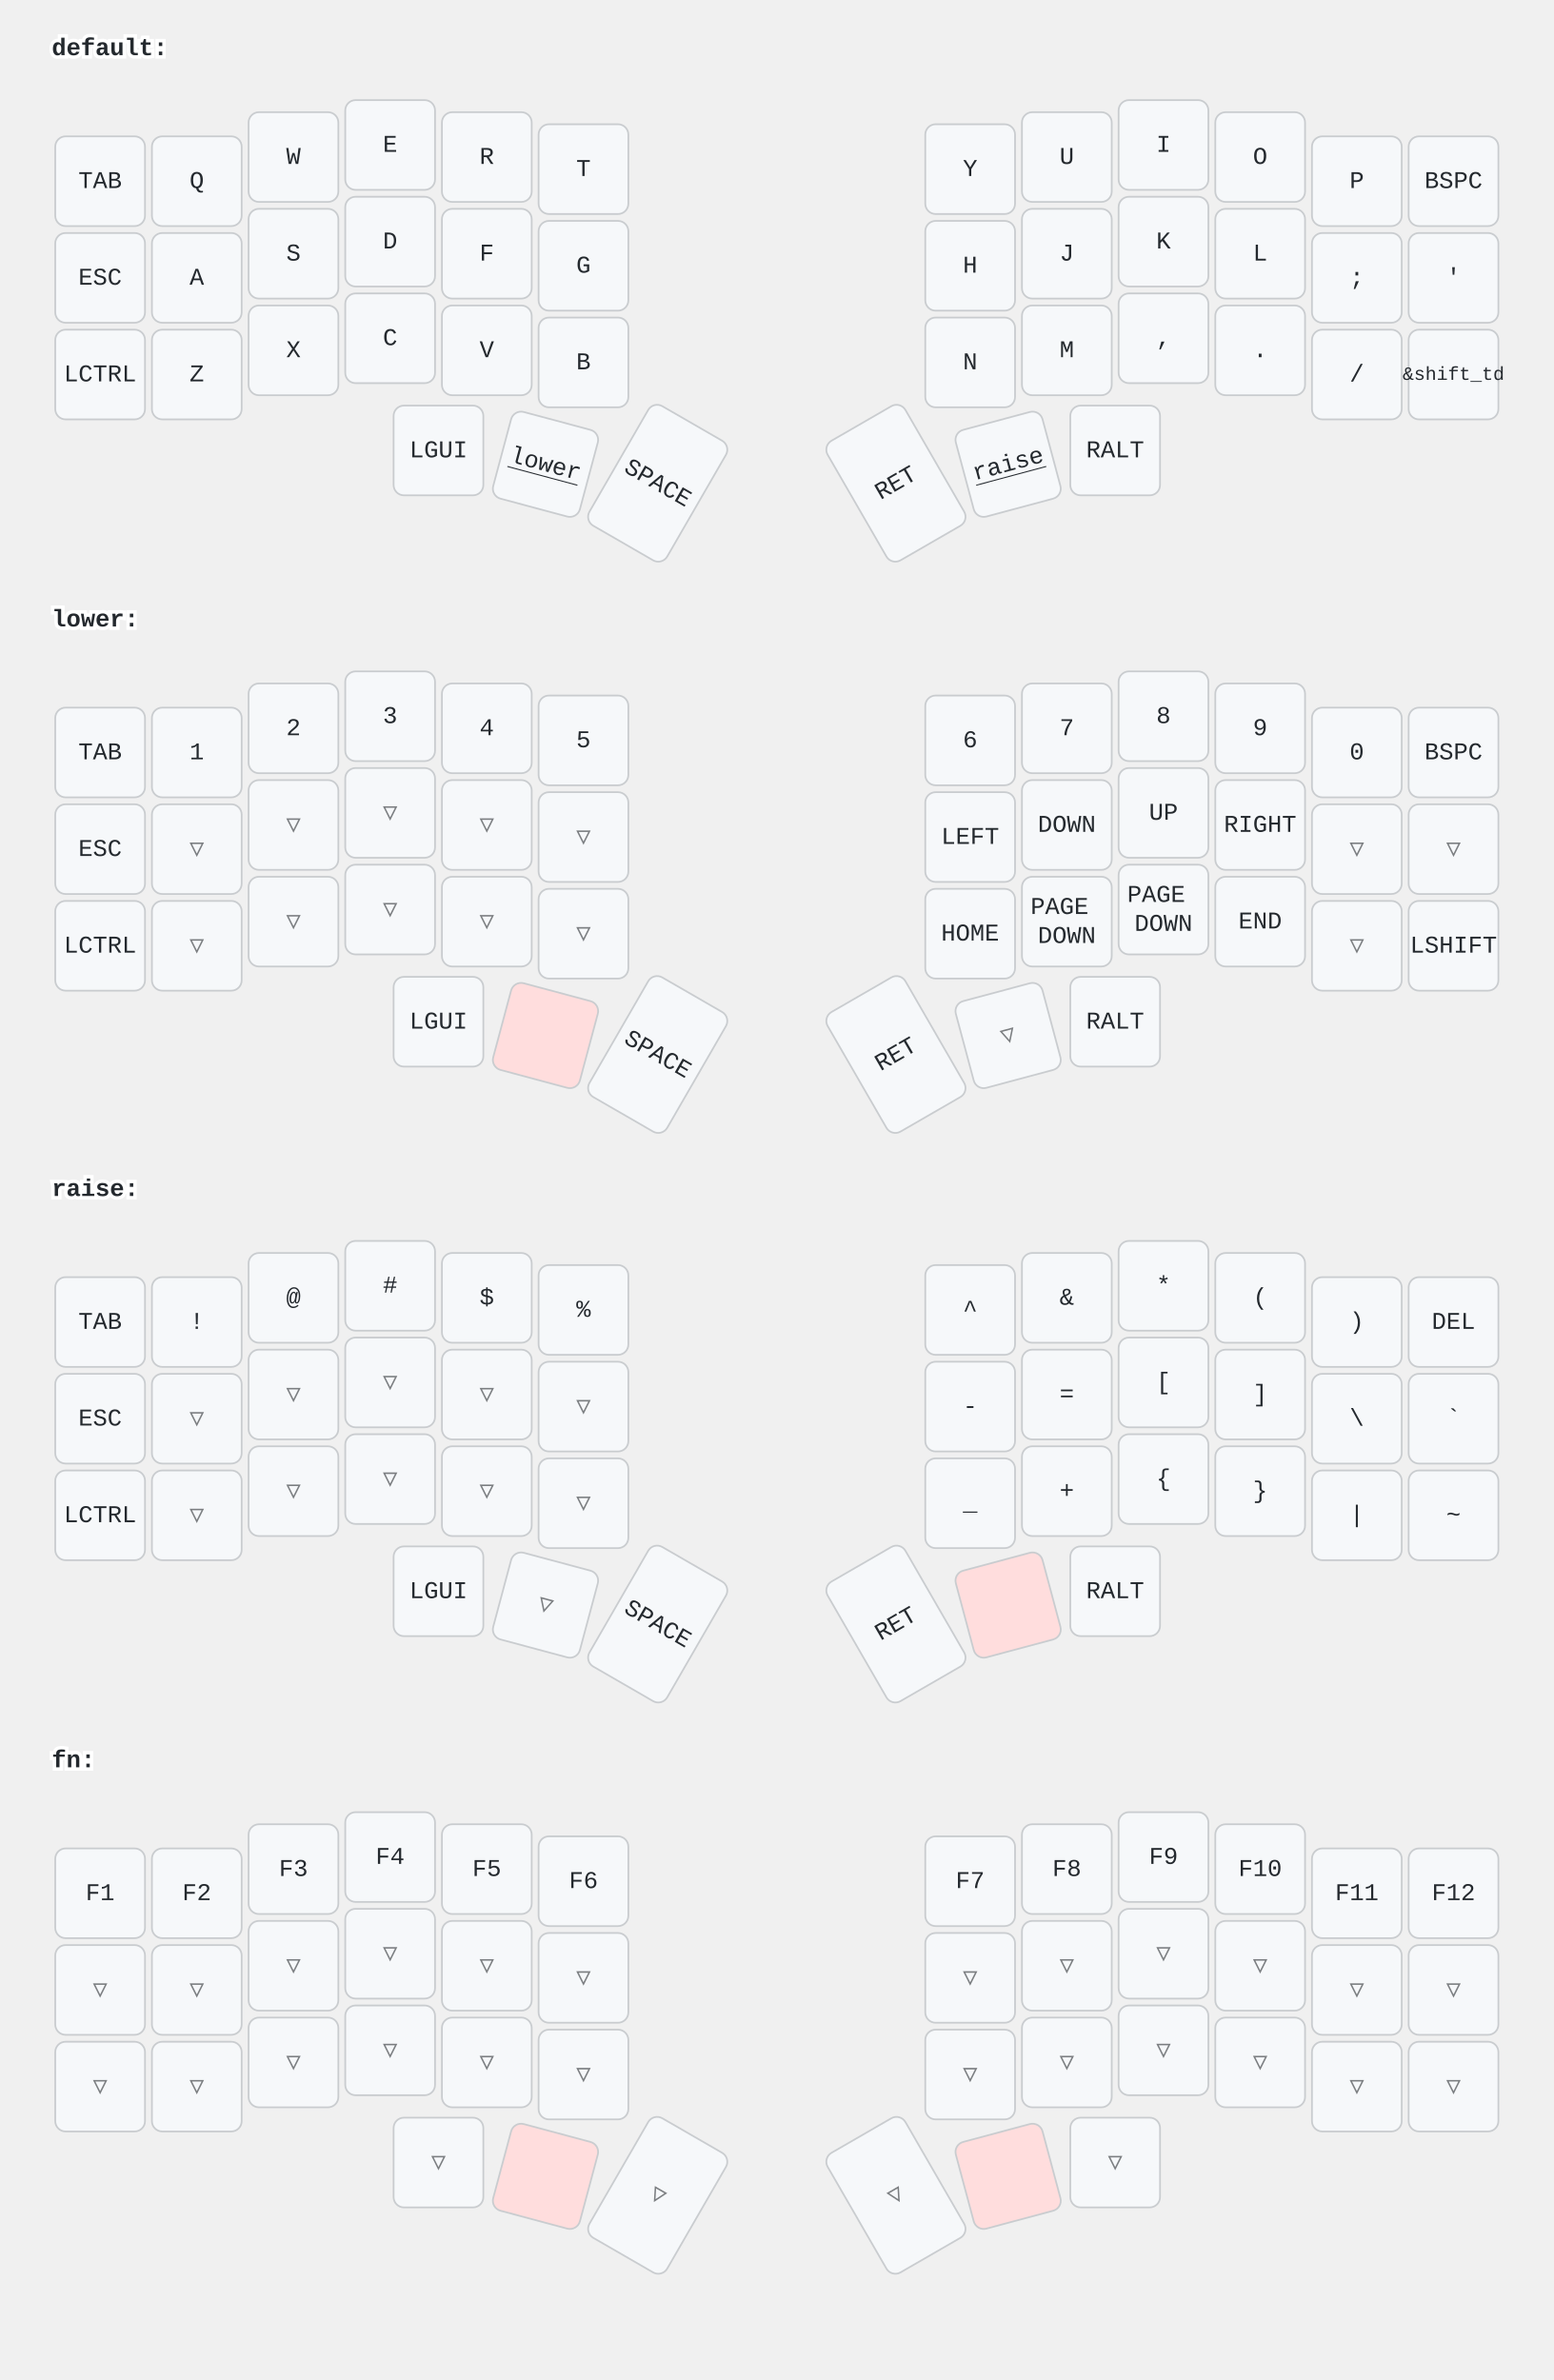
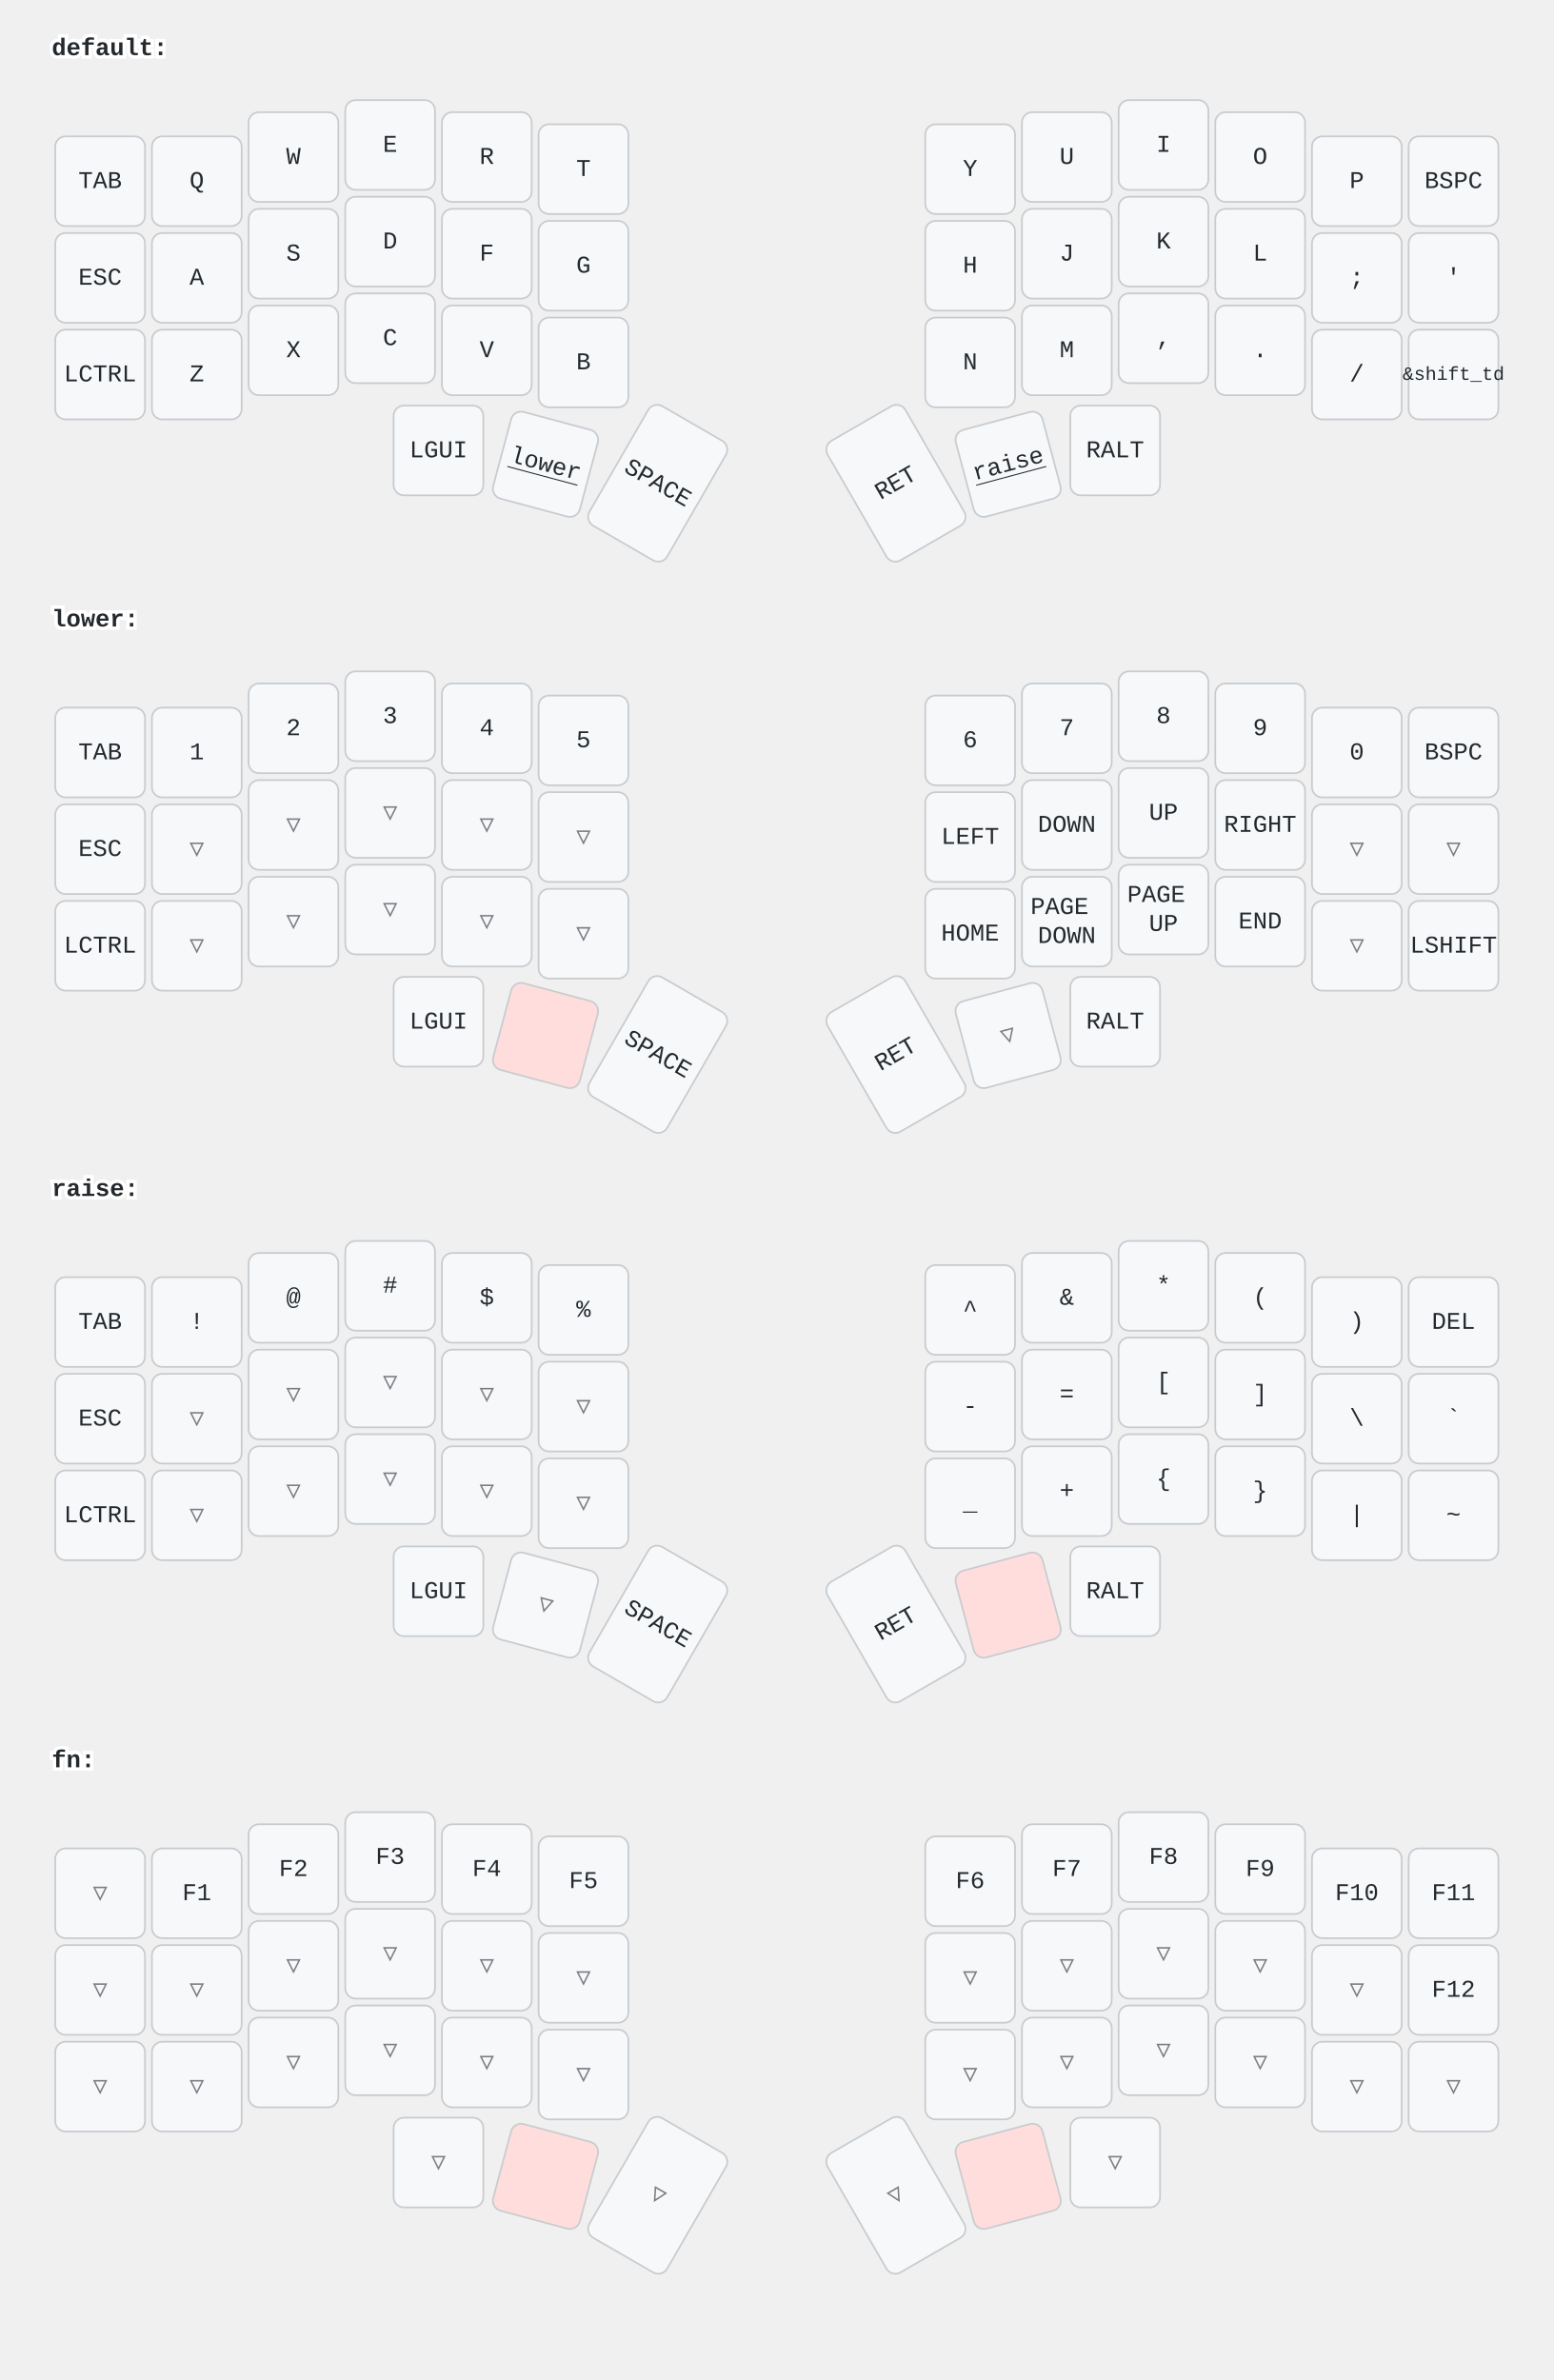
<svg xmlns="http://www.w3.org/2000/svg" width="900" height="1379" viewBox="0 0 900 1379" class="keymap">
  <style>/* inherit to force styles through use tags */
svg path {
    fill: inherit;
}

/* font and background color specifications */
svg.keymap {
    font-family: SFMono-Regular,Consolas,Liberation Mono,Menlo,monospace;
    font-size: 14px;
    font-kerning: normal;
    text-rendering: optimizeLegibility;
    fill: #24292e;
}

/* default key styling */
rect.key {
    fill: #f6f8fa;
}

rect.key, rect.combo {
    stroke: #c9cccf;
    stroke-width: 1;
}

/* default key side styling, only used is draw_key_sides is set */
rect.side {
    filter: brightness(90%);
}

/* color accent for combo boxes */
rect.combo, rect.combo-separate {
    fill: #cdf;
}

/* color accent for held keys */
rect.held, rect.combo.held {
    fill: #fdd;
}

/* color accent for ghost (optional) keys */
rect.ghost, rect.combo.ghost {
    stroke-dasharray: 4, 4;
    stroke-width: 2;
}

text {
    text-anchor: middle;
    dominant-baseline: middle;
}

/* styling for layer labels */
text.label {
    font-weight: bold;
    text-anchor: start;
    stroke: white;
    stroke-width: 4;
    paint-order: stroke;
}

/* styling for optional footer */
text.footer {
    text-anchor: end;
    dominant-baseline: auto;
    stroke: white;
    stroke-width: 4;
    paint-order: stroke;
}

/* styling for combo tap, and key non-tap label text */
text.combo, text.hold, text.shifted, text.left, text.right {
    font-size: 11px;
}

text.hold {
    text-anchor: middle;
    dominant-baseline: auto;
}

text.shifted {
    text-anchor: middle;
    dominant-baseline: hanging;
}

text.left {
    text-anchor: start;
}

text.right {
    text-anchor: end;
}

text.layer-activator {
    text-decoration: underline;
}

/* styling for hold/shifted label text in combo box */
text.combo.hold, text.combo.shifted, text.combo.left, text.combo.right {
    font-size: 8px;
}

/* lighter symbol for transparent keys */
text.trans {
    fill: #7b7e81;
}

/* styling for combo dendrons */
path.combo {
    stroke-width: 1;
    stroke: gray;
    fill: none;
}

/* Start Tabler Icons Cleanup */
/* cannot use height/width with glyphs */
.icon-tabler &gt; path {
    fill: inherit;
    stroke: inherit;
    stroke-width: 2;
}
/* hide tabler's default box */
.icon-tabler &gt; path[stroke="none"][fill="none"] {
    visibility: hidden;
}
/* End Tabler Icons Cleanup */
</style>
  <g transform="translate(30, 0)" class="layer-default">
    <text x="0" y="28" class="label" id="default">default:</text>
    <g transform="translate(0, 56)">
      <g transform="translate(28, 49)" class="key keypos-0">
        <rect rx="6" ry="6" x="-26" y="-26" width="52" height="52" class="key" />
        <text x="0" y="0" class="key tap">TAB</text>
      </g>
      <g transform="translate(84, 49)" class="key keypos-1">
        <rect rx="6" ry="6" x="-26" y="-26" width="52" height="52" class="key" />
        <text x="0" y="0" class="key tap">Q</text>
      </g>
      <g transform="translate(140, 35)" class="key keypos-2">
        <rect rx="6" ry="6" x="-26" y="-26" width="52" height="52" class="key" />
        <text x="0" y="0" class="key tap">W</text>
      </g>
      <g transform="translate(196, 28)" class="key keypos-3">
        <rect rx="6" ry="6" x="-26" y="-26" width="52" height="52" class="key" />
        <text x="0" y="0" class="key tap">E</text>
      </g>
      <g transform="translate(252, 35)" class="key keypos-4">
        <rect rx="6" ry="6" x="-26" y="-26" width="52" height="52" class="key" />
        <text x="0" y="0" class="key tap">R</text>
      </g>
      <g transform="translate(308, 42)" class="key keypos-5">
        <rect rx="6" ry="6" x="-26" y="-26" width="52" height="52" class="key" />
        <text x="0" y="0" class="key tap">T</text>
      </g>
      <g transform="translate(532, 42)" class="key keypos-6">
        <rect rx="6" ry="6" x="-26" y="-26" width="52" height="52" class="key" />
        <text x="0" y="0" class="key tap">Y</text>
      </g>
      <g transform="translate(588, 35)" class="key keypos-7">
        <rect rx="6" ry="6" x="-26" y="-26" width="52" height="52" class="key" />
        <text x="0" y="0" class="key tap">U</text>
      </g>
      <g transform="translate(644, 28)" class="key keypos-8">
        <rect rx="6" ry="6" x="-26" y="-26" width="52" height="52" class="key" />
        <text x="0" y="0" class="key tap">I</text>
      </g>
      <g transform="translate(700, 35)" class="key keypos-9">
        <rect rx="6" ry="6" x="-26" y="-26" width="52" height="52" class="key" />
        <text x="0" y="0" class="key tap">O</text>
      </g>
      <g transform="translate(756, 49)" class="key keypos-10">
        <rect rx="6" ry="6" x="-26" y="-26" width="52" height="52" class="key" />
        <text x="0" y="0" class="key tap">P</text>
      </g>
      <g transform="translate(812, 49)" class="key keypos-11">
        <rect rx="6" ry="6" x="-26" y="-26" width="52" height="52" class="key" />
        <text x="0" y="0" class="key tap">BSPC</text>
      </g>
      <g transform="translate(28, 105)" class="key keypos-12">
        <rect rx="6" ry="6" x="-26" y="-26" width="52" height="52" class="key" />
        <text x="0" y="0" class="key tap">ESC</text>
      </g>
      <g transform="translate(84, 105)" class="key keypos-13">
        <rect rx="6" ry="6" x="-26" y="-26" width="52" height="52" class="key" />
        <text x="0" y="0" class="key tap">A</text>
      </g>
      <g transform="translate(140, 91)" class="key keypos-14">
        <rect rx="6" ry="6" x="-26" y="-26" width="52" height="52" class="key" />
        <text x="0" y="0" class="key tap">S</text>
      </g>
      <g transform="translate(196, 84)" class="key keypos-15">
        <rect rx="6" ry="6" x="-26" y="-26" width="52" height="52" class="key" />
        <text x="0" y="0" class="key tap">D</text>
      </g>
      <g transform="translate(252, 91)" class="key keypos-16">
        <rect rx="6" ry="6" x="-26" y="-26" width="52" height="52" class="key" />
        <text x="0" y="0" class="key tap">F</text>
      </g>
      <g transform="translate(308, 98)" class="key keypos-17">
        <rect rx="6" ry="6" x="-26" y="-26" width="52" height="52" class="key" />
        <text x="0" y="0" class="key tap">G</text>
      </g>
      <g transform="translate(532, 98)" class="key keypos-18">
        <rect rx="6" ry="6" x="-26" y="-26" width="52" height="52" class="key" />
        <text x="0" y="0" class="key tap">H</text>
      </g>
      <g transform="translate(588, 91)" class="key keypos-19">
        <rect rx="6" ry="6" x="-26" y="-26" width="52" height="52" class="key" />
        <text x="0" y="0" class="key tap">J</text>
      </g>
      <g transform="translate(644, 84)" class="key keypos-20">
        <rect rx="6" ry="6" x="-26" y="-26" width="52" height="52" class="key" />
        <text x="0" y="0" class="key tap">K</text>
      </g>
      <g transform="translate(700, 91)" class="key keypos-21">
        <rect rx="6" ry="6" x="-26" y="-26" width="52" height="52" class="key" />
        <text x="0" y="0" class="key tap">L</text>
      </g>
      <g transform="translate(756, 105)" class="key keypos-22">
        <rect rx="6" ry="6" x="-26" y="-26" width="52" height="52" class="key" />
        <text x="0" y="0" class="key tap">;</text>
      </g>
      <g transform="translate(812, 105)" class="key keypos-23">
        <rect rx="6" ry="6" x="-26" y="-26" width="52" height="52" class="key" />
        <text x="0" y="0" class="key tap">'</text>
      </g>
      <g transform="translate(28, 161)" class="key keypos-24">
        <rect rx="6" ry="6" x="-26" y="-26" width="52" height="52" class="key" />
        <text x="0" y="0" class="key tap">LCTRL</text>
      </g>
      <g transform="translate(84, 161)" class="key keypos-25">
        <rect rx="6" ry="6" x="-26" y="-26" width="52" height="52" class="key" />
        <text x="0" y="0" class="key tap">Z</text>
      </g>
      <g transform="translate(140, 147)" class="key keypos-26">
        <rect rx="6" ry="6" x="-26" y="-26" width="52" height="52" class="key" />
        <text x="0" y="0" class="key tap">X</text>
      </g>
      <g transform="translate(196, 140)" class="key keypos-27">
        <rect rx="6" ry="6" x="-26" y="-26" width="52" height="52" class="key" />
        <text x="0" y="0" class="key tap">C</text>
      </g>
      <g transform="translate(252, 147)" class="key keypos-28">
        <rect rx="6" ry="6" x="-26" y="-26" width="52" height="52" class="key" />
        <text x="0" y="0" class="key tap">V</text>
      </g>
      <g transform="translate(308, 154)" class="key keypos-29">
        <rect rx="6" ry="6" x="-26" y="-26" width="52" height="52" class="key" />
        <text x="0" y="0" class="key tap">B</text>
      </g>
      <g transform="translate(532, 154)" class="key keypos-30">
        <rect rx="6" ry="6" x="-26" y="-26" width="52" height="52" class="key" />
        <text x="0" y="0" class="key tap">N</text>
      </g>
      <g transform="translate(588, 147)" class="key keypos-31">
        <rect rx="6" ry="6" x="-26" y="-26" width="52" height="52" class="key" />
        <text x="0" y="0" class="key tap">M</text>
      </g>
      <g transform="translate(644, 140)" class="key keypos-32">
        <rect rx="6" ry="6" x="-26" y="-26" width="52" height="52" class="key" />
        <text x="0" y="0" class="key tap">,</text>
      </g>
      <g transform="translate(700, 147)" class="key keypos-33">
        <rect rx="6" ry="6" x="-26" y="-26" width="52" height="52" class="key" />
        <text x="0" y="0" class="key tap">.</text>
      </g>
      <g transform="translate(756, 161)" class="key keypos-34">
        <rect rx="6" ry="6" x="-26" y="-26" width="52" height="52" class="key" />
        <text x="0" y="0" class="key tap">/</text>
      </g>
      <g transform="translate(812, 161)" class="key keypos-35">
        <rect rx="6" ry="6" x="-26" y="-26" width="52" height="52" class="key" />
        <text x="0" y="0" class="key tap">
          <tspan style="font-size: 78%">&amp;shift_td</tspan>
        </text>
      </g>
      <g transform="translate(224, 205)" class="key keypos-36">
        <rect rx="6" ry="6" x="-26" y="-26" width="52" height="52" class="key" />
        <text x="0" y="0" class="key tap">LGUI</text>
      </g>
      <g transform="translate(286, 213) rotate(15.0)" class="key keypos-37">
        <rect rx="6" ry="6" x="-26" y="-26" width="52" height="52" class="key" />
        <a href="#lower">
          <text x="0" y="0" class="key tap layer-activator">lower</text>
        </a>
      </g>
      <g transform="translate(351, 224) rotate(30.0)" class="key keypos-38">
        <rect rx="6" ry="6" x="-26" y="-40" width="52" height="80" class="key" />
        <text x="0" y="0" class="key tap">SPACE</text>
      </g>
      <g transform="translate(489, 224) rotate(-30.0)" class="key keypos-39">
        <rect rx="6" ry="6" x="-26" y="-40" width="52" height="80" class="key" />
        <text x="0" y="0" class="key tap">RET</text>
      </g>
      <g transform="translate(554, 213) rotate(-15.0)" class="key keypos-40">
        <rect rx="6" ry="6" x="-26" y="-26" width="52" height="52" class="key" />
        <a href="#raise">
          <text x="0" y="0" class="key tap layer-activator">raise</text>
        </a>
      </g>
      <g transform="translate(616, 205)" class="key keypos-41">
        <rect rx="6" ry="6" x="-26" y="-26" width="52" height="52" class="key" />
        <text x="0" y="0" class="key tap">RALT</text>
      </g>
    </g>
  </g>
  <g transform="translate(30, 331)" class="layer-lower">
    <text x="0" y="28" class="label" id="lower">lower:</text>
    <g transform="translate(0, 56)">
      <g transform="translate(28, 49)" class="key keypos-0">
        <rect rx="6" ry="6" x="-26" y="-26" width="52" height="52" class="key" />
        <text x="0" y="0" class="key tap">TAB</text>
      </g>
      <g transform="translate(84, 49)" class="key keypos-1">
        <rect rx="6" ry="6" x="-26" y="-26" width="52" height="52" class="key" />
        <text x="0" y="0" class="key tap">1</text>
      </g>
      <g transform="translate(140, 35)" class="key keypos-2">
        <rect rx="6" ry="6" x="-26" y="-26" width="52" height="52" class="key" />
        <text x="0" y="0" class="key tap">2</text>
      </g>
      <g transform="translate(196, 28)" class="key keypos-3">
        <rect rx="6" ry="6" x="-26" y="-26" width="52" height="52" class="key" />
        <text x="0" y="0" class="key tap">3</text>
      </g>
      <g transform="translate(252, 35)" class="key keypos-4">
        <rect rx="6" ry="6" x="-26" y="-26" width="52" height="52" class="key" />
        <text x="0" y="0" class="key tap">4</text>
      </g>
      <g transform="translate(308, 42)" class="key keypos-5">
        <rect rx="6" ry="6" x="-26" y="-26" width="52" height="52" class="key" />
        <text x="0" y="0" class="key tap">5</text>
      </g>
      <g transform="translate(532, 42)" class="key keypos-6">
        <rect rx="6" ry="6" x="-26" y="-26" width="52" height="52" class="key" />
        <text x="0" y="0" class="key tap">6</text>
      </g>
      <g transform="translate(588, 35)" class="key keypos-7">
        <rect rx="6" ry="6" x="-26" y="-26" width="52" height="52" class="key" />
        <text x="0" y="0" class="key tap">7</text>
      </g>
      <g transform="translate(644, 28)" class="key keypos-8">
        <rect rx="6" ry="6" x="-26" y="-26" width="52" height="52" class="key" />
        <text x="0" y="0" class="key tap">8</text>
      </g>
      <g transform="translate(700, 35)" class="key keypos-9">
        <rect rx="6" ry="6" x="-26" y="-26" width="52" height="52" class="key" />
        <text x="0" y="0" class="key tap">9</text>
      </g>
      <g transform="translate(756, 49)" class="key keypos-10">
        <rect rx="6" ry="6" x="-26" y="-26" width="52" height="52" class="key" />
        <text x="0" y="0" class="key tap">0</text>
      </g>
      <g transform="translate(812, 49)" class="key keypos-11">
        <rect rx="6" ry="6" x="-26" y="-26" width="52" height="52" class="key" />
        <text x="0" y="0" class="key tap">BSPC</text>
      </g>
      <g transform="translate(28, 105)" class="key keypos-12">
        <rect rx="6" ry="6" x="-26" y="-26" width="52" height="52" class="key" />
        <text x="0" y="0" class="key tap">ESC</text>
      </g>
      <g transform="translate(84, 105)" class="key trans keypos-13">
        <rect rx="6" ry="6" x="-26" y="-26" width="52" height="52" class="key trans" />
        <text x="0" y="0" class="key trans tap">▽</text>
      </g>
      <g transform="translate(140, 91)" class="key trans keypos-14">
        <rect rx="6" ry="6" x="-26" y="-26" width="52" height="52" class="key trans" />
        <text x="0" y="0" class="key trans tap">▽</text>
      </g>
      <g transform="translate(196, 84)" class="key trans keypos-15">
        <rect rx="6" ry="6" x="-26" y="-26" width="52" height="52" class="key trans" />
        <text x="0" y="0" class="key trans tap">▽</text>
      </g>
      <g transform="translate(252, 91)" class="key trans keypos-16">
        <rect rx="6" ry="6" x="-26" y="-26" width="52" height="52" class="key trans" />
        <text x="0" y="0" class="key trans tap">▽</text>
      </g>
      <g transform="translate(308, 98)" class="key trans keypos-17">
        <rect rx="6" ry="6" x="-26" y="-26" width="52" height="52" class="key trans" />
        <text x="0" y="0" class="key trans tap">▽</text>
      </g>
      <g transform="translate(532, 98)" class="key keypos-18">
        <rect rx="6" ry="6" x="-26" y="-26" width="52" height="52" class="key" />
        <text x="0" y="0" class="key tap">LEFT</text>
      </g>
      <g transform="translate(588, 91)" class="key keypos-19">
        <rect rx="6" ry="6" x="-26" y="-26" width="52" height="52" class="key" />
        <text x="0" y="0" class="key tap">DOWN</text>
      </g>
      <g transform="translate(644, 84)" class="key keypos-20">
        <rect rx="6" ry="6" x="-26" y="-26" width="52" height="52" class="key" />
        <text x="0" y="0" class="key tap">UP</text>
      </g>
      <g transform="translate(700, 91)" class="key keypos-21">
        <rect rx="6" ry="6" x="-26" y="-26" width="52" height="52" class="key" />
        <text x="0" y="0" class="key tap">RIGHT</text>
      </g>
      <g transform="translate(756, 105)" class="key trans keypos-22">
        <rect rx="6" ry="6" x="-26" y="-26" width="52" height="52" class="key trans" />
        <text x="0" y="0" class="key trans tap">▽</text>
      </g>
      <g transform="translate(812, 105)" class="key trans keypos-23">
        <rect rx="6" ry="6" x="-26" y="-26" width="52" height="52" class="key trans" />
        <text x="0" y="0" class="key trans tap">▽</text>
      </g>
      <g transform="translate(28, 161)" class="key keypos-24">
        <rect rx="6" ry="6" x="-26" y="-26" width="52" height="52" class="key" />
        <text x="0" y="0" class="key tap">LCTRL</text>
      </g>
      <g transform="translate(84, 161)" class="key trans keypos-25">
        <rect rx="6" ry="6" x="-26" y="-26" width="52" height="52" class="key trans" />
        <text x="0" y="0" class="key trans tap">▽</text>
      </g>
      <g transform="translate(140, 147)" class="key trans keypos-26">
        <rect rx="6" ry="6" x="-26" y="-26" width="52" height="52" class="key trans" />
        <text x="0" y="0" class="key trans tap">▽</text>
      </g>
      <g transform="translate(196, 140)" class="key trans keypos-27">
        <rect rx="6" ry="6" x="-26" y="-26" width="52" height="52" class="key trans" />
        <text x="0" y="0" class="key trans tap">▽</text>
      </g>
      <g transform="translate(252, 147)" class="key trans keypos-28">
        <rect rx="6" ry="6" x="-26" y="-26" width="52" height="52" class="key trans" />
        <text x="0" y="0" class="key trans tap">▽</text>
      </g>
      <g transform="translate(308, 154)" class="key trans keypos-29">
        <rect rx="6" ry="6" x="-26" y="-26" width="52" height="52" class="key trans" />
        <text x="0" y="0" class="key trans tap">▽</text>
      </g>
      <g transform="translate(532, 154)" class="key keypos-30">
        <rect rx="6" ry="6" x="-26" y="-26" width="52" height="52" class="key" />
        <text x="0" y="0" class="key tap">HOME</text>
      </g>
      <g transform="translate(588, 147)" class="key keypos-31">
        <rect rx="6" ry="6" x="-26" y="-26" width="52" height="52" class="key" />
        <text x="0" y="0" class="key tap">
          <tspan x="0" dy="-0.6em">PAGE</tspan>
          <tspan x="0" dy="1.2em">DOWN</tspan>
        </text>
      </g>
      <g transform="translate(644, 140)" class="key keypos-32">
        <rect rx="6" ry="6" x="-26" y="-26" width="52" height="52" class="key" />
        <text x="0" y="0" class="key tap">
          <tspan x="0" dy="-0.6em">PAGE</tspan>
-           <tspan x="0" dy="1.2em">DOWN</tspan>
+           <tspan x="0" dy="1.2em">UP</tspan>
        </text>
      </g>
      <g transform="translate(700, 147)" class="key keypos-33">
        <rect rx="6" ry="6" x="-26" y="-26" width="52" height="52" class="key" />
        <text x="0" y="0" class="key tap">END</text>
      </g>
      <g transform="translate(756, 161)" class="key trans keypos-34">
        <rect rx="6" ry="6" x="-26" y="-26" width="52" height="52" class="key trans" />
        <text x="0" y="0" class="key trans tap">▽</text>
      </g>
      <g transform="translate(812, 161)" class="key keypos-35">
        <rect rx="6" ry="6" x="-26" y="-26" width="52" height="52" class="key" />
        <text x="0" y="0" class="key tap">LSHIFT</text>
      </g>
      <g transform="translate(224, 205)" class="key keypos-36">
        <rect rx="6" ry="6" x="-26" y="-26" width="52" height="52" class="key" />
        <text x="0" y="0" class="key tap">LGUI</text>
      </g>
      <g transform="translate(286, 213) rotate(15.0)" class="key held keypos-37">
        <rect rx="6" ry="6" x="-26" y="-26" width="52" height="52" class="key held" />
      </g>
      <g transform="translate(351, 224) rotate(30.0)" class="key keypos-38">
        <rect rx="6" ry="6" x="-26" y="-40" width="52" height="80" class="key" />
        <text x="0" y="0" class="key tap">SPACE</text>
      </g>
      <g transform="translate(489, 224) rotate(-30.0)" class="key keypos-39">
        <rect rx="6" ry="6" x="-26" y="-40" width="52" height="80" class="key" />
        <text x="0" y="0" class="key tap">RET</text>
      </g>
      <g transform="translate(554, 213) rotate(-15.0)" class="key trans keypos-40">
        <rect rx="6" ry="6" x="-26" y="-26" width="52" height="52" class="key trans" />
        <text x="0" y="0" class="key trans tap">▽</text>
      </g>
      <g transform="translate(616, 205)" class="key keypos-41">
        <rect rx="6" ry="6" x="-26" y="-26" width="52" height="52" class="key" />
        <text x="0" y="0" class="key tap">RALT</text>
      </g>
    </g>
  </g>
  <g transform="translate(30, 661)" class="layer-raise">
    <text x="0" y="28" class="label" id="raise">raise:</text>
    <g transform="translate(0, 56)">
      <g transform="translate(28, 49)" class="key keypos-0">
        <rect rx="6" ry="6" x="-26" y="-26" width="52" height="52" class="key" />
        <text x="0" y="0" class="key tap">TAB</text>
      </g>
      <g transform="translate(84, 49)" class="key keypos-1">
        <rect rx="6" ry="6" x="-26" y="-26" width="52" height="52" class="key" />
        <text x="0" y="0" class="key tap">!</text>
      </g>
      <g transform="translate(140, 35)" class="key keypos-2">
        <rect rx="6" ry="6" x="-26" y="-26" width="52" height="52" class="key" />
        <text x="0" y="0" class="key tap">@</text>
      </g>
      <g transform="translate(196, 28)" class="key keypos-3">
        <rect rx="6" ry="6" x="-26" y="-26" width="52" height="52" class="key" />
        <text x="0" y="0" class="key tap">#</text>
      </g>
      <g transform="translate(252, 35)" class="key keypos-4">
        <rect rx="6" ry="6" x="-26" y="-26" width="52" height="52" class="key" />
        <text x="0" y="0" class="key tap">$</text>
      </g>
      <g transform="translate(308, 42)" class="key keypos-5">
        <rect rx="6" ry="6" x="-26" y="-26" width="52" height="52" class="key" />
        <text x="0" y="0" class="key tap">%</text>
      </g>
      <g transform="translate(532, 42)" class="key keypos-6">
        <rect rx="6" ry="6" x="-26" y="-26" width="52" height="52" class="key" />
        <text x="0" y="0" class="key tap">^</text>
      </g>
      <g transform="translate(588, 35)" class="key keypos-7">
        <rect rx="6" ry="6" x="-26" y="-26" width="52" height="52" class="key" />
        <text x="0" y="0" class="key tap">&amp;</text>
      </g>
      <g transform="translate(644, 28)" class="key keypos-8">
        <rect rx="6" ry="6" x="-26" y="-26" width="52" height="52" class="key" />
        <text x="0" y="0" class="key tap">*</text>
      </g>
      <g transform="translate(700, 35)" class="key keypos-9">
        <rect rx="6" ry="6" x="-26" y="-26" width="52" height="52" class="key" />
        <text x="0" y="0" class="key tap">(</text>
      </g>
      <g transform="translate(756, 49)" class="key keypos-10">
        <rect rx="6" ry="6" x="-26" y="-26" width="52" height="52" class="key" />
        <text x="0" y="0" class="key tap">)</text>
      </g>
      <g transform="translate(812, 49)" class="key keypos-11">
        <rect rx="6" ry="6" x="-26" y="-26" width="52" height="52" class="key" />
        <text x="0" y="0" class="key tap">DEL</text>
      </g>
      <g transform="translate(28, 105)" class="key keypos-12">
        <rect rx="6" ry="6" x="-26" y="-26" width="52" height="52" class="key" />
        <text x="0" y="0" class="key tap">ESC</text>
      </g>
      <g transform="translate(84, 105)" class="key trans keypos-13">
        <rect rx="6" ry="6" x="-26" y="-26" width="52" height="52" class="key trans" />
        <text x="0" y="0" class="key trans tap">▽</text>
      </g>
      <g transform="translate(140, 91)" class="key trans keypos-14">
        <rect rx="6" ry="6" x="-26" y="-26" width="52" height="52" class="key trans" />
        <text x="0" y="0" class="key trans tap">▽</text>
      </g>
      <g transform="translate(196, 84)" class="key trans keypos-15">
        <rect rx="6" ry="6" x="-26" y="-26" width="52" height="52" class="key trans" />
        <text x="0" y="0" class="key trans tap">▽</text>
      </g>
      <g transform="translate(252, 91)" class="key trans keypos-16">
        <rect rx="6" ry="6" x="-26" y="-26" width="52" height="52" class="key trans" />
        <text x="0" y="0" class="key trans tap">▽</text>
      </g>
      <g transform="translate(308, 98)" class="key trans keypos-17">
        <rect rx="6" ry="6" x="-26" y="-26" width="52" height="52" class="key trans" />
        <text x="0" y="0" class="key trans tap">▽</text>
      </g>
      <g transform="translate(532, 98)" class="key keypos-18">
        <rect rx="6" ry="6" x="-26" y="-26" width="52" height="52" class="key" />
        <text x="0" y="0" class="key tap">-</text>
      </g>
      <g transform="translate(588, 91)" class="key keypos-19">
        <rect rx="6" ry="6" x="-26" y="-26" width="52" height="52" class="key" />
        <text x="0" y="0" class="key tap">=</text>
      </g>
      <g transform="translate(644, 84)" class="key keypos-20">
        <rect rx="6" ry="6" x="-26" y="-26" width="52" height="52" class="key" />
        <text x="0" y="0" class="key tap">[</text>
      </g>
      <g transform="translate(700, 91)" class="key keypos-21">
        <rect rx="6" ry="6" x="-26" y="-26" width="52" height="52" class="key" />
        <text x="0" y="0" class="key tap">]</text>
      </g>
      <g transform="translate(756, 105)" class="key keypos-22">
        <rect rx="6" ry="6" x="-26" y="-26" width="52" height="52" class="key" />
        <text x="0" y="0" class="key tap">\</text>
      </g>
      <g transform="translate(812, 105)" class="key keypos-23">
        <rect rx="6" ry="6" x="-26" y="-26" width="52" height="52" class="key" />
        <text x="0" y="0" class="key tap">`</text>
      </g>
      <g transform="translate(28, 161)" class="key keypos-24">
        <rect rx="6" ry="6" x="-26" y="-26" width="52" height="52" class="key" />
        <text x="0" y="0" class="key tap">LCTRL</text>
      </g>
      <g transform="translate(84, 161)" class="key trans keypos-25">
        <rect rx="6" ry="6" x="-26" y="-26" width="52" height="52" class="key trans" />
        <text x="0" y="0" class="key trans tap">▽</text>
      </g>
      <g transform="translate(140, 147)" class="key trans keypos-26">
        <rect rx="6" ry="6" x="-26" y="-26" width="52" height="52" class="key trans" />
        <text x="0" y="0" class="key trans tap">▽</text>
      </g>
      <g transform="translate(196, 140)" class="key trans keypos-27">
        <rect rx="6" ry="6" x="-26" y="-26" width="52" height="52" class="key trans" />
        <text x="0" y="0" class="key trans tap">▽</text>
      </g>
      <g transform="translate(252, 147)" class="key trans keypos-28">
        <rect rx="6" ry="6" x="-26" y="-26" width="52" height="52" class="key trans" />
        <text x="0" y="0" class="key trans tap">▽</text>
      </g>
      <g transform="translate(308, 154)" class="key trans keypos-29">
        <rect rx="6" ry="6" x="-26" y="-26" width="52" height="52" class="key trans" />
        <text x="0" y="0" class="key trans tap">▽</text>
      </g>
      <g transform="translate(532, 154)" class="key keypos-30">
        <rect rx="6" ry="6" x="-26" y="-26" width="52" height="52" class="key" />
        <text x="0" y="0" class="key tap">_</text>
      </g>
      <g transform="translate(588, 147)" class="key keypos-31">
        <rect rx="6" ry="6" x="-26" y="-26" width="52" height="52" class="key" />
        <text x="0" y="0" class="key tap">+</text>
      </g>
      <g transform="translate(644, 140)" class="key keypos-32">
        <rect rx="6" ry="6" x="-26" y="-26" width="52" height="52" class="key" />
        <text x="0" y="0" class="key tap">{</text>
      </g>
      <g transform="translate(700, 147)" class="key keypos-33">
        <rect rx="6" ry="6" x="-26" y="-26" width="52" height="52" class="key" />
        <text x="0" y="0" class="key tap">}</text>
      </g>
      <g transform="translate(756, 161)" class="key keypos-34">
        <rect rx="6" ry="6" x="-26" y="-26" width="52" height="52" class="key" />
        <text x="0" y="0" class="key tap">|</text>
      </g>
      <g transform="translate(812, 161)" class="key keypos-35">
        <rect rx="6" ry="6" x="-26" y="-26" width="52" height="52" class="key" />
        <text x="0" y="0" class="key tap">~</text>
      </g>
      <g transform="translate(224, 205)" class="key keypos-36">
        <rect rx="6" ry="6" x="-26" y="-26" width="52" height="52" class="key" />
        <text x="0" y="0" class="key tap">LGUI</text>
      </g>
      <g transform="translate(286, 213) rotate(15.0)" class="key trans keypos-37">
        <rect rx="6" ry="6" x="-26" y="-26" width="52" height="52" class="key trans" />
        <text x="0" y="0" class="key trans tap">▽</text>
      </g>
      <g transform="translate(351, 224) rotate(30.0)" class="key keypos-38">
        <rect rx="6" ry="6" x="-26" y="-40" width="52" height="80" class="key" />
        <text x="0" y="0" class="key tap">SPACE</text>
      </g>
      <g transform="translate(489, 224) rotate(-30.0)" class="key keypos-39">
        <rect rx="6" ry="6" x="-26" y="-40" width="52" height="80" class="key" />
        <text x="0" y="0" class="key tap">RET</text>
      </g>
      <g transform="translate(554, 213) rotate(-15.0)" class="key held keypos-40">
        <rect rx="6" ry="6" x="-26" y="-26" width="52" height="52" class="key held" />
      </g>
      <g transform="translate(616, 205)" class="key keypos-41">
        <rect rx="6" ry="6" x="-26" y="-26" width="52" height="52" class="key" />
        <text x="0" y="0" class="key tap">RALT</text>
      </g>
    </g>
  </g>
  <g transform="translate(30, 992)" class="layer-fn">
    <text x="0" y="28" class="label" id="fn">fn:</text>
    <g transform="translate(0, 56)">
-       <g transform="translate(28, 49)" class="key keypos-0">
+       <g transform="translate(28, 49)" class="key trans keypos-0">
+         <rect rx="6" ry="6" x="-26" y="-26" width="52" height="52" class="key trans" />
+         <text x="0" y="0" class="key trans tap">▽</text>
+       </g>
+       <g transform="translate(84, 49)" class="key keypos-1">
        <rect rx="6" ry="6" x="-26" y="-26" width="52" height="52" class="key" />
        <text x="0" y="0" class="key tap">F1</text>
      </g>
-       <g transform="translate(84, 49)" class="key keypos-1">
+       <g transform="translate(140, 35)" class="key keypos-2">
        <rect rx="6" ry="6" x="-26" y="-26" width="52" height="52" class="key" />
        <text x="0" y="0" class="key tap">F2</text>
      </g>
-       <g transform="translate(140, 35)" class="key keypos-2">
+       <g transform="translate(196, 28)" class="key keypos-3">
        <rect rx="6" ry="6" x="-26" y="-26" width="52" height="52" class="key" />
        <text x="0" y="0" class="key tap">F3</text>
      </g>
-       <g transform="translate(196, 28)" class="key keypos-3">
+       <g transform="translate(252, 35)" class="key keypos-4">
        <rect rx="6" ry="6" x="-26" y="-26" width="52" height="52" class="key" />
        <text x="0" y="0" class="key tap">F4</text>
      </g>
-       <g transform="translate(252, 35)" class="key keypos-4">
+       <g transform="translate(308, 42)" class="key keypos-5">
        <rect rx="6" ry="6" x="-26" y="-26" width="52" height="52" class="key" />
        <text x="0" y="0" class="key tap">F5</text>
      </g>
-       <g transform="translate(308, 42)" class="key keypos-5">
+       <g transform="translate(532, 42)" class="key keypos-6">
        <rect rx="6" ry="6" x="-26" y="-26" width="52" height="52" class="key" />
        <text x="0" y="0" class="key tap">F6</text>
      </g>
-       <g transform="translate(532, 42)" class="key keypos-6">
+       <g transform="translate(588, 35)" class="key keypos-7">
        <rect rx="6" ry="6" x="-26" y="-26" width="52" height="52" class="key" />
        <text x="0" y="0" class="key tap">F7</text>
      </g>
-       <g transform="translate(588, 35)" class="key keypos-7">
+       <g transform="translate(644, 28)" class="key keypos-8">
        <rect rx="6" ry="6" x="-26" y="-26" width="52" height="52" class="key" />
        <text x="0" y="0" class="key tap">F8</text>
      </g>
-       <g transform="translate(644, 28)" class="key keypos-8">
+       <g transform="translate(700, 35)" class="key keypos-9">
        <rect rx="6" ry="6" x="-26" y="-26" width="52" height="52" class="key" />
        <text x="0" y="0" class="key tap">F9</text>
      </g>
-       <g transform="translate(700, 35)" class="key keypos-9">
+       <g transform="translate(756, 49)" class="key keypos-10">
        <rect rx="6" ry="6" x="-26" y="-26" width="52" height="52" class="key" />
        <text x="0" y="0" class="key tap">F10</text>
      </g>
-       <g transform="translate(756, 49)" class="key keypos-10">
+       <g transform="translate(812, 49)" class="key keypos-11">
        <rect rx="6" ry="6" x="-26" y="-26" width="52" height="52" class="key" />
        <text x="0" y="0" class="key tap">F11</text>
      </g>
-       <g transform="translate(812, 49)" class="key keypos-11">
+       <g transform="translate(28, 105)" class="key trans keypos-12">
+         <rect rx="6" ry="6" x="-26" y="-26" width="52" height="52" class="key trans" />
+         <text x="0" y="0" class="key trans tap">▽</text>
+       </g>
+       <g transform="translate(84, 105)" class="key trans keypos-13">
+         <rect rx="6" ry="6" x="-26" y="-26" width="52" height="52" class="key trans" />
+         <text x="0" y="0" class="key trans tap">▽</text>
+       </g>
+       <g transform="translate(140, 91)" class="key trans keypos-14">
+         <rect rx="6" ry="6" x="-26" y="-26" width="52" height="52" class="key trans" />
+         <text x="0" y="0" class="key trans tap">▽</text>
+       </g>
+       <g transform="translate(196, 84)" class="key trans keypos-15">
+         <rect rx="6" ry="6" x="-26" y="-26" width="52" height="52" class="key trans" />
+         <text x="0" y="0" class="key trans tap">▽</text>
+       </g>
+       <g transform="translate(252, 91)" class="key trans keypos-16">
+         <rect rx="6" ry="6" x="-26" y="-26" width="52" height="52" class="key trans" />
+         <text x="0" y="0" class="key trans tap">▽</text>
+       </g>
+       <g transform="translate(308, 98)" class="key trans keypos-17">
+         <rect rx="6" ry="6" x="-26" y="-26" width="52" height="52" class="key trans" />
+         <text x="0" y="0" class="key trans tap">▽</text>
+       </g>
+       <g transform="translate(532, 98)" class="key trans keypos-18">
+         <rect rx="6" ry="6" x="-26" y="-26" width="52" height="52" class="key trans" />
+         <text x="0" y="0" class="key trans tap">▽</text>
+       </g>
+       <g transform="translate(588, 91)" class="key trans keypos-19">
+         <rect rx="6" ry="6" x="-26" y="-26" width="52" height="52" class="key trans" />
+         <text x="0" y="0" class="key trans tap">▽</text>
+       </g>
+       <g transform="translate(644, 84)" class="key trans keypos-20">
+         <rect rx="6" ry="6" x="-26" y="-26" width="52" height="52" class="key trans" />
+         <text x="0" y="0" class="key trans tap">▽</text>
+       </g>
+       <g transform="translate(700, 91)" class="key trans keypos-21">
+         <rect rx="6" ry="6" x="-26" y="-26" width="52" height="52" class="key trans" />
+         <text x="0" y="0" class="key trans tap">▽</text>
+       </g>
+       <g transform="translate(756, 105)" class="key trans keypos-22">
+         <rect rx="6" ry="6" x="-26" y="-26" width="52" height="52" class="key trans" />
+         <text x="0" y="0" class="key trans tap">▽</text>
+       </g>
+       <g transform="translate(812, 105)" class="key keypos-23">
        <rect rx="6" ry="6" x="-26" y="-26" width="52" height="52" class="key" />
        <text x="0" y="0" class="key tap">F12</text>
-       </g>
-       <g transform="translate(28, 105)" class="key trans keypos-12">
-         <rect rx="6" ry="6" x="-26" y="-26" width="52" height="52" class="key trans" />
-         <text x="0" y="0" class="key trans tap">▽</text>
-       </g>
-       <g transform="translate(84, 105)" class="key trans keypos-13">
-         <rect rx="6" ry="6" x="-26" y="-26" width="52" height="52" class="key trans" />
-         <text x="0" y="0" class="key trans tap">▽</text>
-       </g>
-       <g transform="translate(140, 91)" class="key trans keypos-14">
-         <rect rx="6" ry="6" x="-26" y="-26" width="52" height="52" class="key trans" />
-         <text x="0" y="0" class="key trans tap">▽</text>
-       </g>
-       <g transform="translate(196, 84)" class="key trans keypos-15">
-         <rect rx="6" ry="6" x="-26" y="-26" width="52" height="52" class="key trans" />
-         <text x="0" y="0" class="key trans tap">▽</text>
-       </g>
-       <g transform="translate(252, 91)" class="key trans keypos-16">
-         <rect rx="6" ry="6" x="-26" y="-26" width="52" height="52" class="key trans" />
-         <text x="0" y="0" class="key trans tap">▽</text>
-       </g>
-       <g transform="translate(308, 98)" class="key trans keypos-17">
-         <rect rx="6" ry="6" x="-26" y="-26" width="52" height="52" class="key trans" />
-         <text x="0" y="0" class="key trans tap">▽</text>
-       </g>
-       <g transform="translate(532, 98)" class="key trans keypos-18">
-         <rect rx="6" ry="6" x="-26" y="-26" width="52" height="52" class="key trans" />
-         <text x="0" y="0" class="key trans tap">▽</text>
-       </g>
-       <g transform="translate(588, 91)" class="key trans keypos-19">
-         <rect rx="6" ry="6" x="-26" y="-26" width="52" height="52" class="key trans" />
-         <text x="0" y="0" class="key trans tap">▽</text>
-       </g>
-       <g transform="translate(644, 84)" class="key trans keypos-20">
-         <rect rx="6" ry="6" x="-26" y="-26" width="52" height="52" class="key trans" />
-         <text x="0" y="0" class="key trans tap">▽</text>
-       </g>
-       <g transform="translate(700, 91)" class="key trans keypos-21">
-         <rect rx="6" ry="6" x="-26" y="-26" width="52" height="52" class="key trans" />
-         <text x="0" y="0" class="key trans tap">▽</text>
-       </g>
-       <g transform="translate(756, 105)" class="key trans keypos-22">
-         <rect rx="6" ry="6" x="-26" y="-26" width="52" height="52" class="key trans" />
-         <text x="0" y="0" class="key trans tap">▽</text>
-       </g>
-       <g transform="translate(812, 105)" class="key trans keypos-23">
-         <rect rx="6" ry="6" x="-26" y="-26" width="52" height="52" class="key trans" />
-         <text x="0" y="0" class="key trans tap">▽</text>
      </g>
      <g transform="translate(28, 161)" class="key trans keypos-24">
        <rect rx="6" ry="6" x="-26" y="-26" width="52" height="52" class="key trans" />
        <text x="0" y="0" class="key trans tap">▽</text>
      </g>
      <g transform="translate(84, 161)" class="key trans keypos-25">
        <rect rx="6" ry="6" x="-26" y="-26" width="52" height="52" class="key trans" />
        <text x="0" y="0" class="key trans tap">▽</text>
      </g>
      <g transform="translate(140, 147)" class="key trans keypos-26">
        <rect rx="6" ry="6" x="-26" y="-26" width="52" height="52" class="key trans" />
        <text x="0" y="0" class="key trans tap">▽</text>
      </g>
      <g transform="translate(196, 140)" class="key trans keypos-27">
        <rect rx="6" ry="6" x="-26" y="-26" width="52" height="52" class="key trans" />
        <text x="0" y="0" class="key trans tap">▽</text>
      </g>
      <g transform="translate(252, 147)" class="key trans keypos-28">
        <rect rx="6" ry="6" x="-26" y="-26" width="52" height="52" class="key trans" />
        <text x="0" y="0" class="key trans tap">▽</text>
      </g>
      <g transform="translate(308, 154)" class="key trans keypos-29">
        <rect rx="6" ry="6" x="-26" y="-26" width="52" height="52" class="key trans" />
        <text x="0" y="0" class="key trans tap">▽</text>
      </g>
      <g transform="translate(532, 154)" class="key trans keypos-30">
        <rect rx="6" ry="6" x="-26" y="-26" width="52" height="52" class="key trans" />
        <text x="0" y="0" class="key trans tap">▽</text>
      </g>
      <g transform="translate(588, 147)" class="key trans keypos-31">
        <rect rx="6" ry="6" x="-26" y="-26" width="52" height="52" class="key trans" />
        <text x="0" y="0" class="key trans tap">▽</text>
      </g>
      <g transform="translate(644, 140)" class="key trans keypos-32">
        <rect rx="6" ry="6" x="-26" y="-26" width="52" height="52" class="key trans" />
        <text x="0" y="0" class="key trans tap">▽</text>
      </g>
      <g transform="translate(700, 147)" class="key trans keypos-33">
        <rect rx="6" ry="6" x="-26" y="-26" width="52" height="52" class="key trans" />
        <text x="0" y="0" class="key trans tap">▽</text>
      </g>
      <g transform="translate(756, 161)" class="key trans keypos-34">
        <rect rx="6" ry="6" x="-26" y="-26" width="52" height="52" class="key trans" />
        <text x="0" y="0" class="key trans tap">▽</text>
      </g>
      <g transform="translate(812, 161)" class="key trans keypos-35">
        <rect rx="6" ry="6" x="-26" y="-26" width="52" height="52" class="key trans" />
        <text x="0" y="0" class="key trans tap">▽</text>
      </g>
      <g transform="translate(224, 205)" class="key trans keypos-36">
        <rect rx="6" ry="6" x="-26" y="-26" width="52" height="52" class="key trans" />
        <text x="0" y="0" class="key trans tap">▽</text>
      </g>
      <g transform="translate(286, 213) rotate(15.0)" class="key held keypos-37">
        <rect rx="6" ry="6" x="-26" y="-26" width="52" height="52" class="key held" />
      </g>
      <g transform="translate(351, 224) rotate(30.0)" class="key trans keypos-38">
        <rect rx="6" ry="6" x="-26" y="-40" width="52" height="80" class="key trans" />
        <text x="0" y="0" class="key trans tap">▽</text>
      </g>
      <g transform="translate(489, 224) rotate(-30.0)" class="key trans keypos-39">
        <rect rx="6" ry="6" x="-26" y="-40" width="52" height="80" class="key trans" />
        <text x="0" y="0" class="key trans tap">▽</text>
      </g>
      <g transform="translate(554, 213) rotate(-15.0)" class="key held keypos-40">
        <rect rx="6" ry="6" x="-26" y="-26" width="52" height="52" class="key held" />
      </g>
      <g transform="translate(616, 205)" class="key trans keypos-41">
        <rect rx="6" ry="6" x="-26" y="-26" width="52" height="52" class="key trans" />
        <text x="0" y="0" class="key trans tap">▽</text>
      </g>
    </g>
  </g>
</svg>
